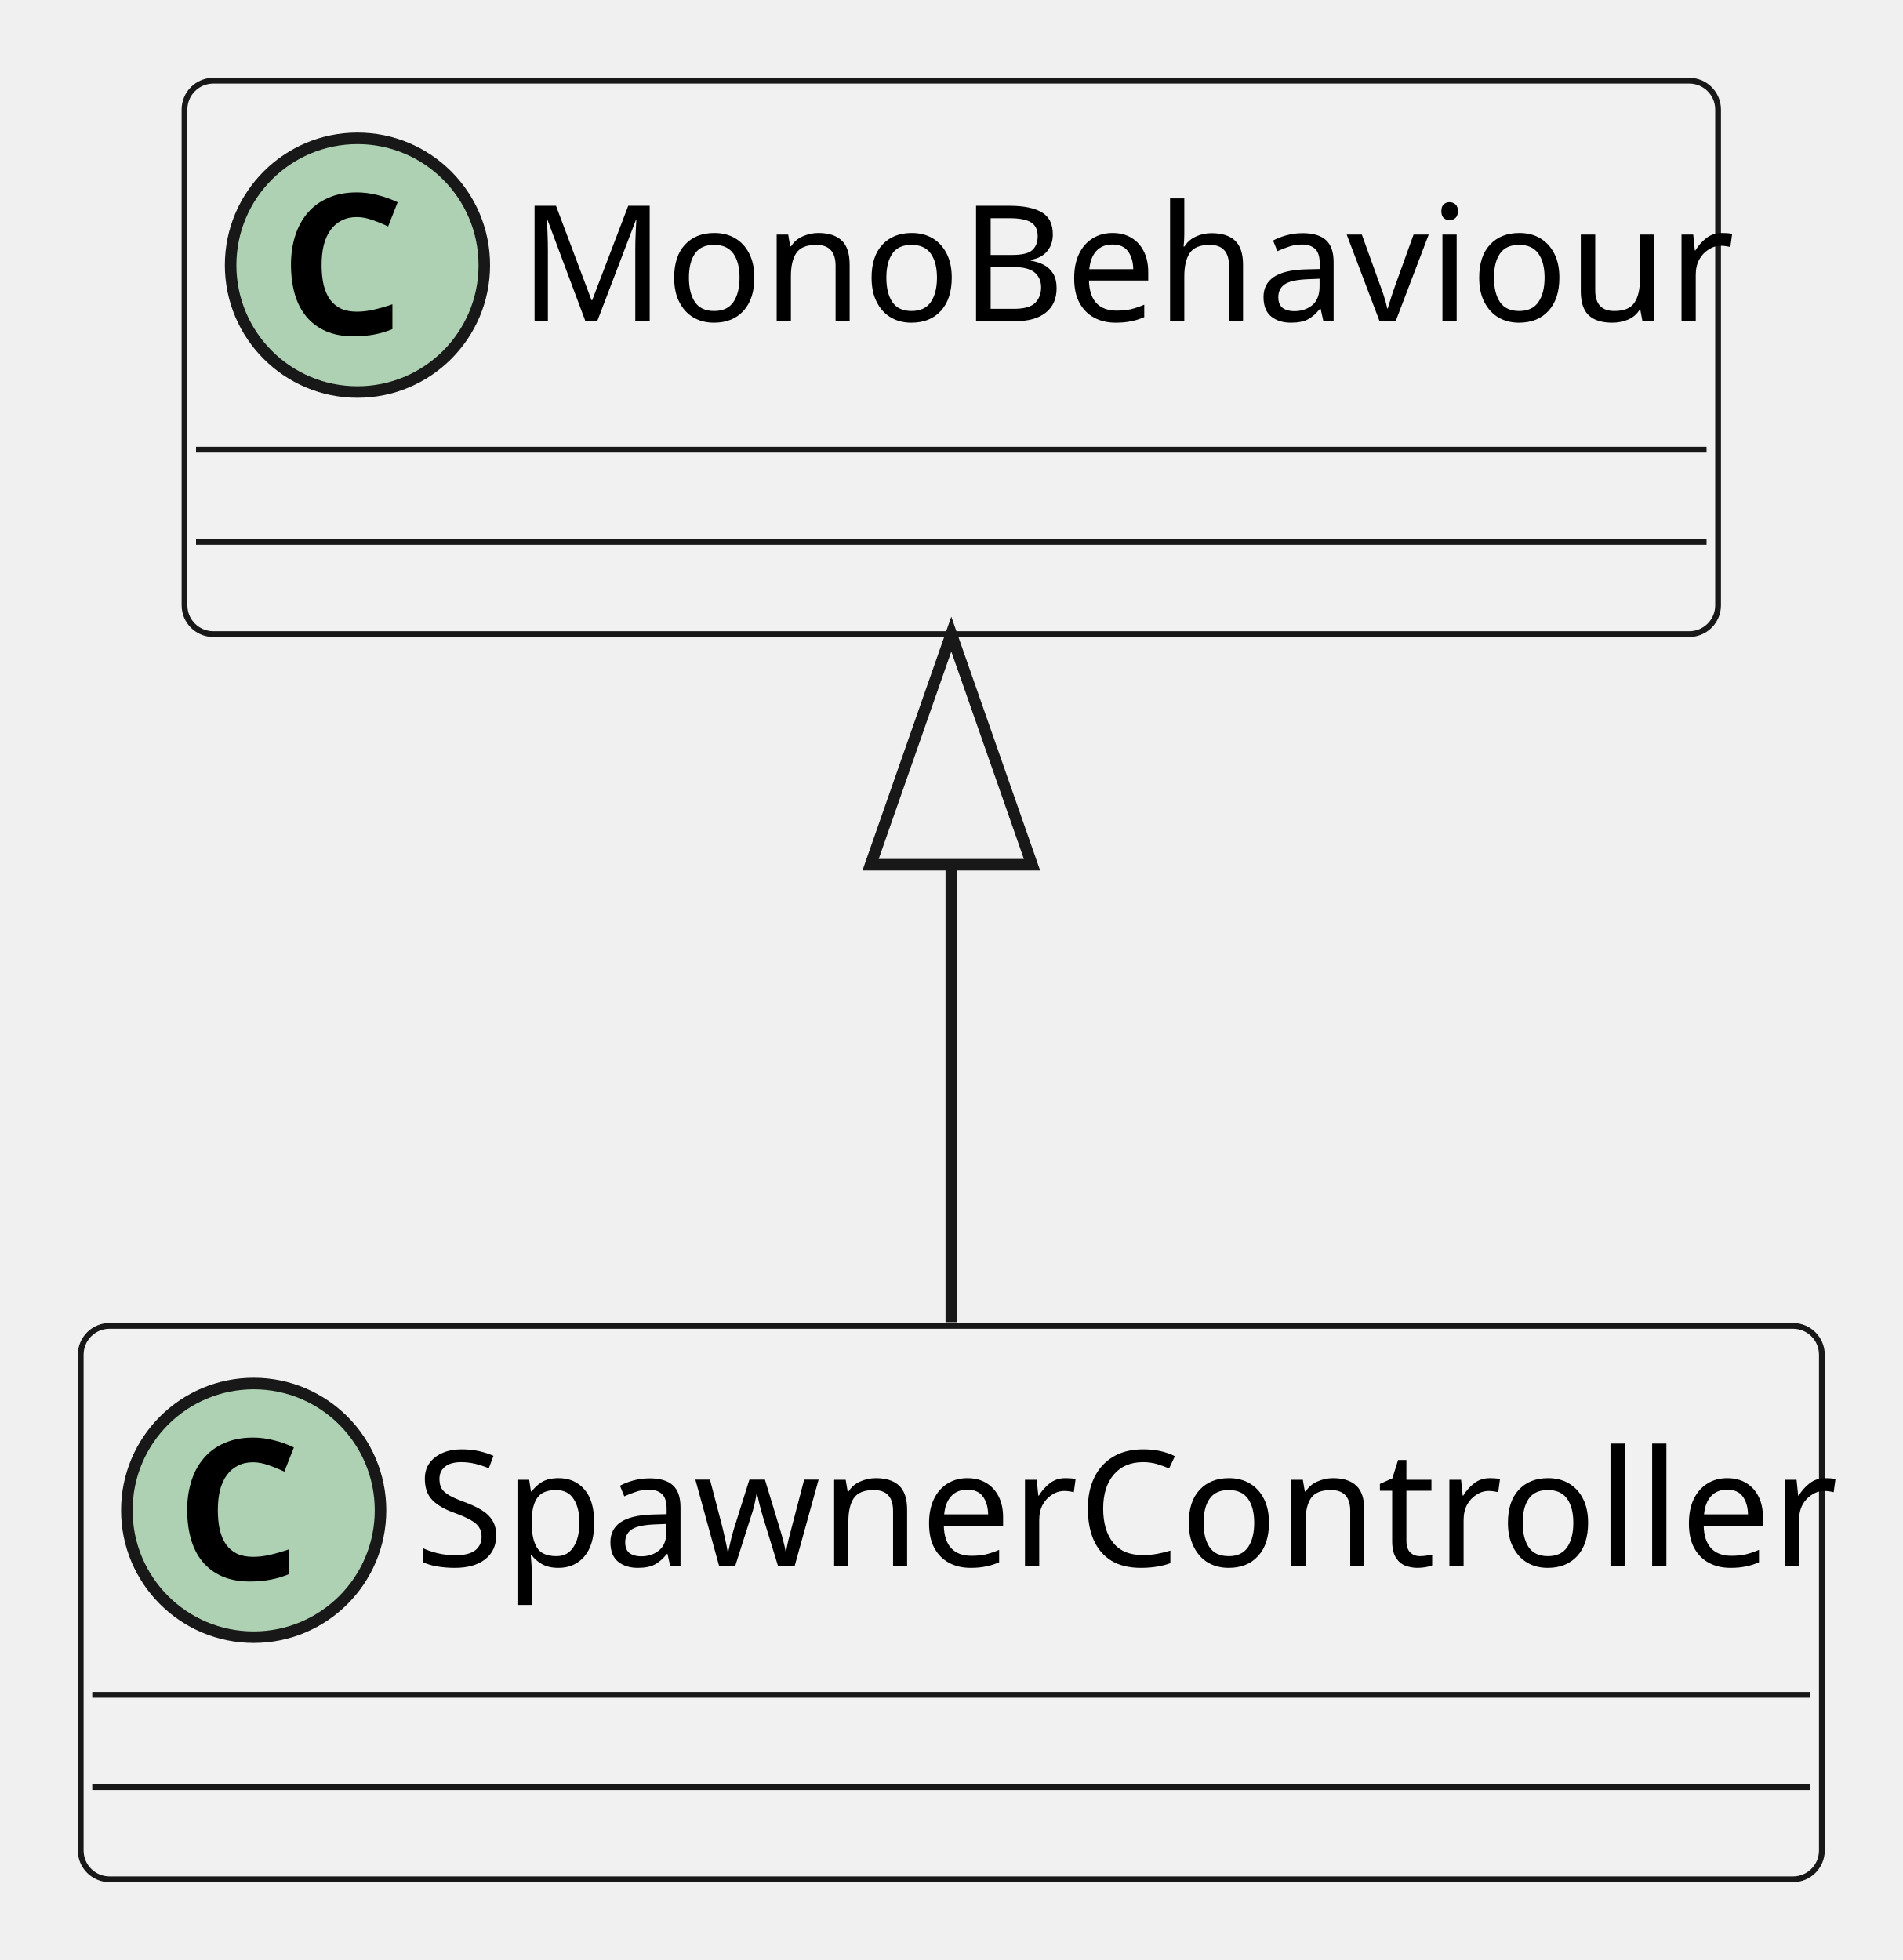
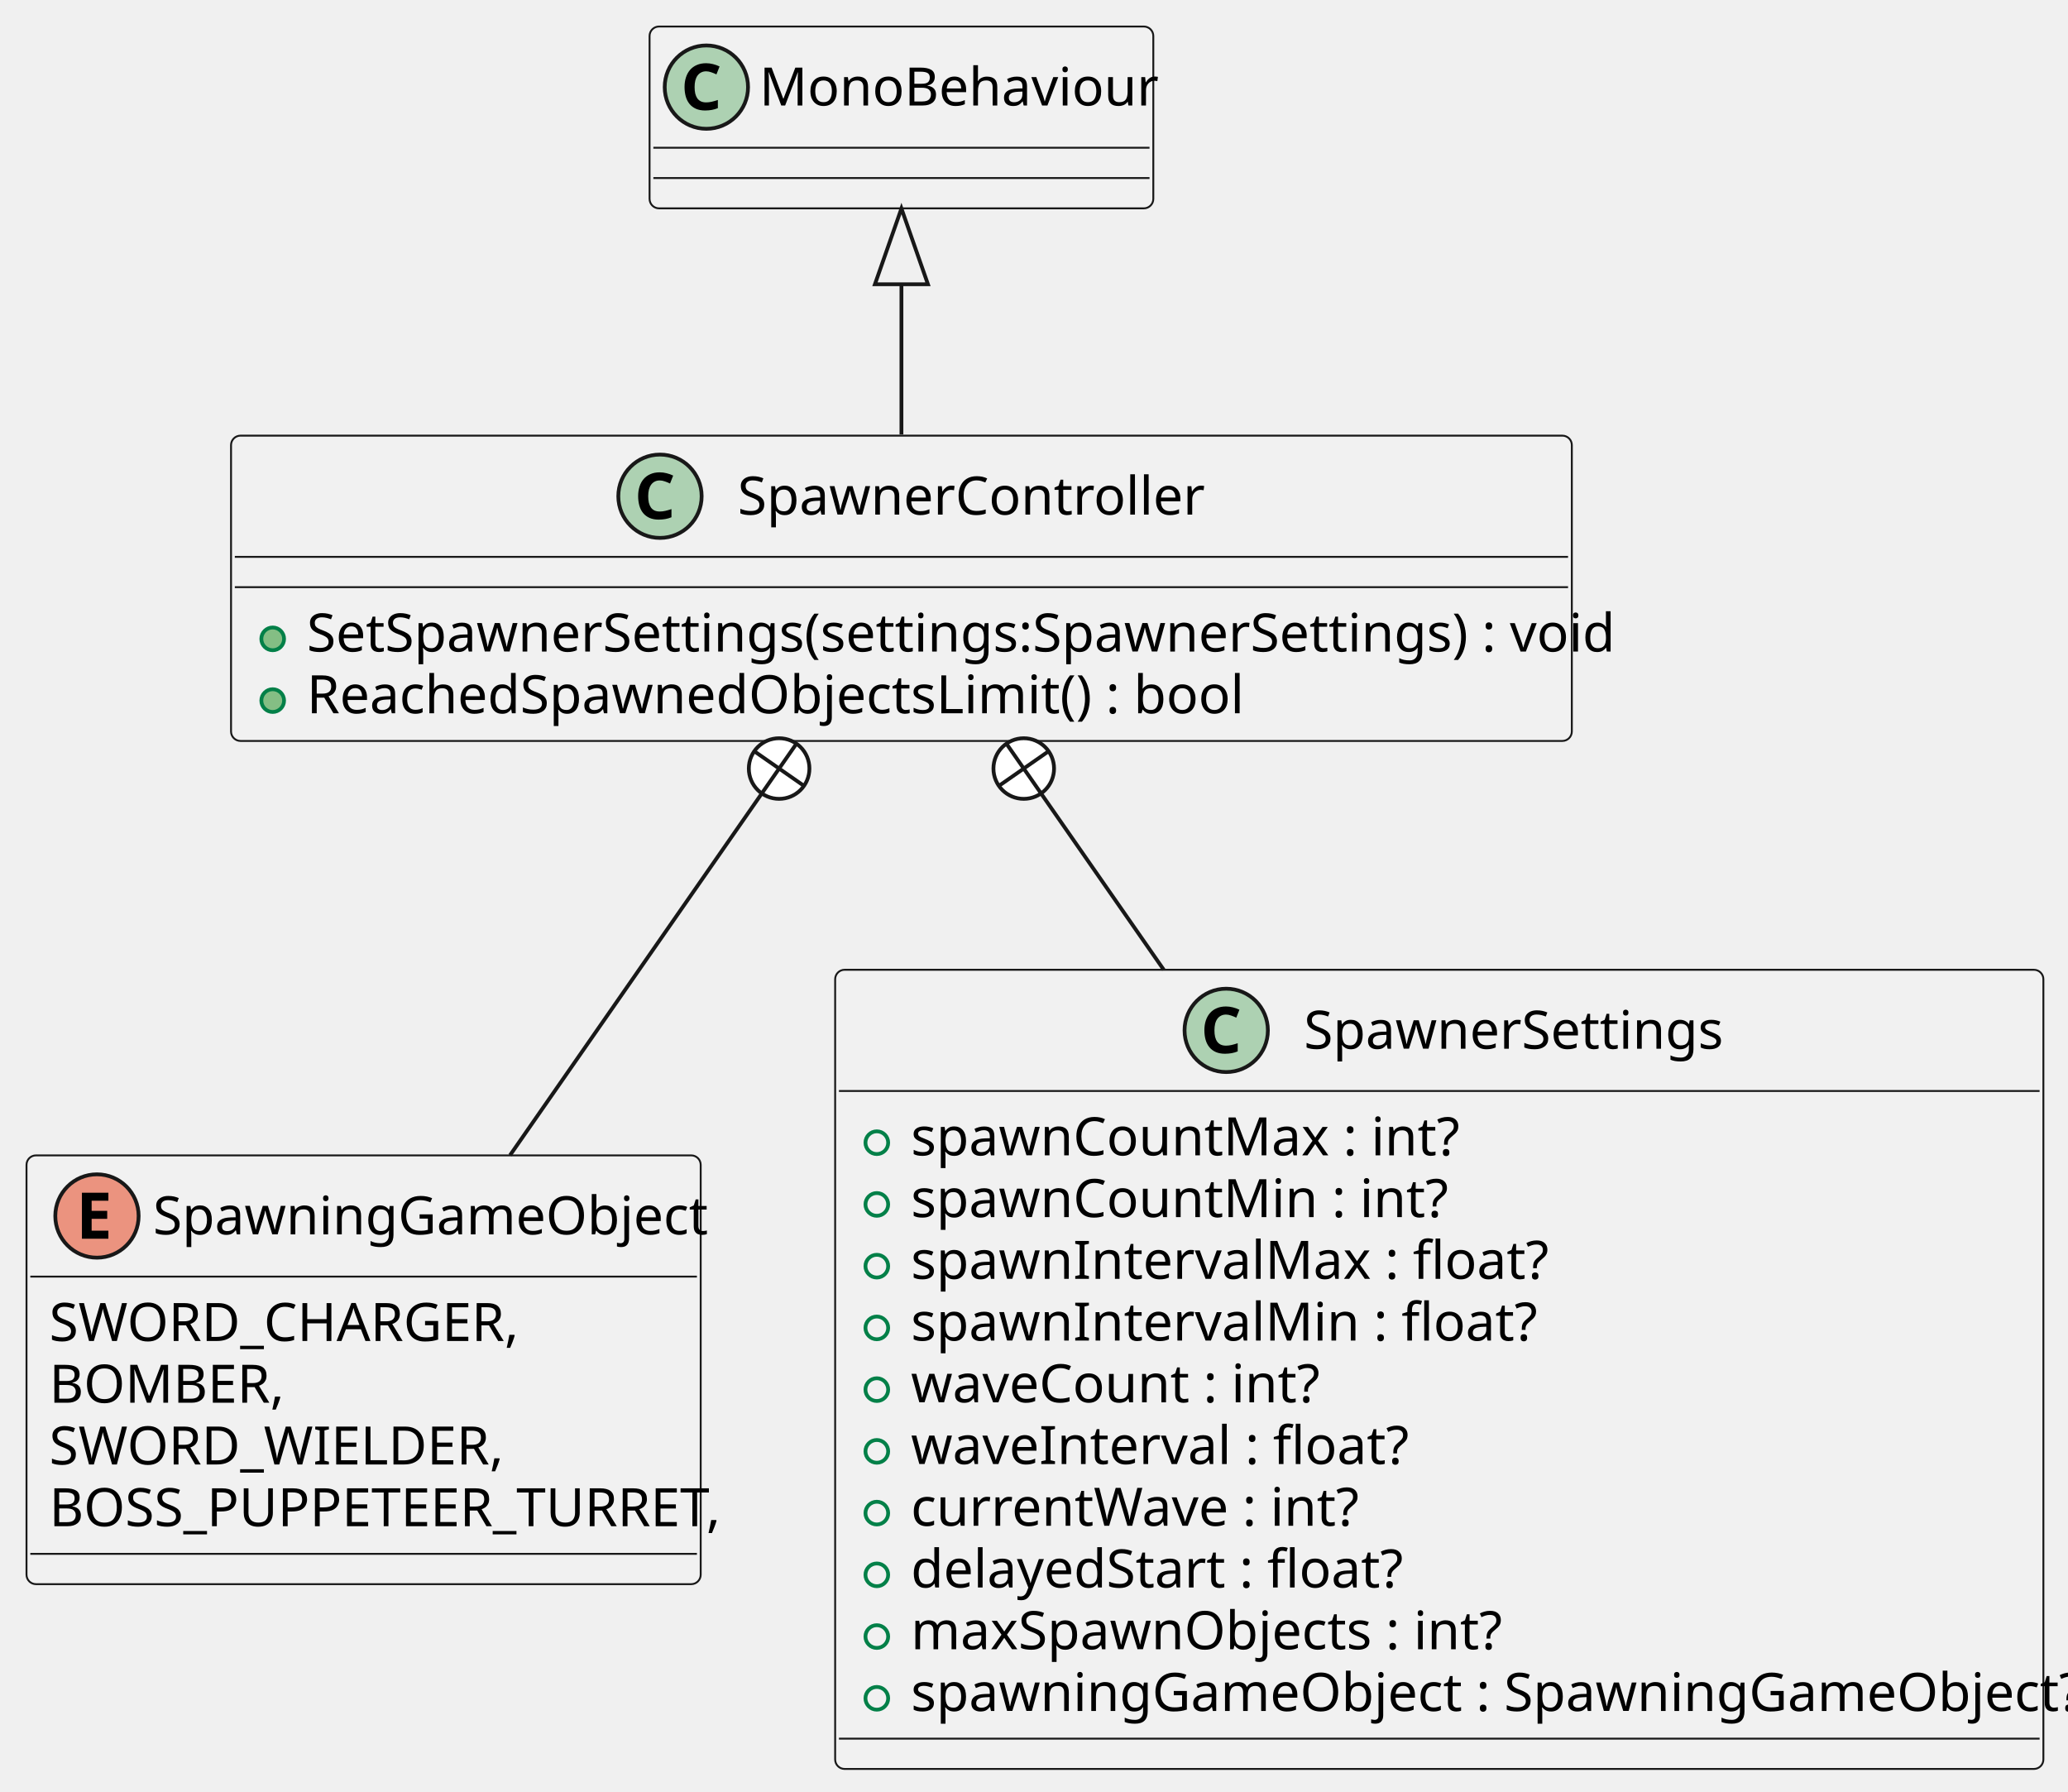
- <svg xmlns="http://www.w3.org/2000/svg" contentStyleType="text/css" height="170px" preserveAspectRatio="none" style="width:165px;height:170px;background:#FFFFFF;" version="1.1" viewBox="0 0 165 170" width="165px" zoomAndPan="magnify">
+ <svg xmlns="http://www.w3.org/2000/svg" contentStyleType="text/css" height="473px" preserveAspectRatio="none" style="width:546px;height:473px;background:#FFFFFF;" version="1.1" viewBox="0 0 546 473" width="546px" zoomAndPan="magnify">
  <defs />
  <g>
    <g id="elem_SpawnerController">
-       <rect codeLine="1" fill="#F1F1F1" height="48" id="SpawnerController" rx="2.5" ry="2.5" style="stroke:#181818;stroke-width:0.5;" width="151" x="7" y="115" />
-       <ellipse cx="22" cy="131" fill="#ADD1B2" rx="11" ry="11" style="stroke:#181818;stroke-width:1.0;" />
-       <path d="M21.938,126.828 Q21.188,126.828 20.625,127.125 Q20.062,127.406 19.672,127.938 Q19.281,128.469 19.078,129.25 Q18.891,130.016 18.891,130.969 Q18.891,131.938 19.062,132.703 Q19.25,133.453 19.609,133.969 Q19.984,134.484 20.562,134.766 Q21.141,135.031 21.938,135.031 Q22.672,135.031 23.406,134.859 Q24.156,134.688 25.031,134.391 L25.031,136.547 Q24.625,136.703 24.234,136.828 Q23.844,136.938 23.438,137.016 Q23.031,137.094 22.609,137.125 Q22.188,137.172 21.688,137.172 Q20.281,137.172 19.25,136.719 Q18.234,136.266 17.562,135.453 Q16.891,134.641 16.562,133.5 Q16.234,132.344 16.234,130.953 Q16.234,129.578 16.609,128.422 Q16.984,127.266 17.703,126.438 Q18.422,125.609 19.484,125.156 Q20.547,124.688 21.938,124.688 Q22.844,124.688 23.75,124.922 Q24.656,125.141 25.484,125.547 L24.656,127.641 Q23.969,127.312 23.281,127.078 Q22.594,126.828 21.938,126.828 Z " fill="#000000" />
-       <text fill="#000000" font-family="sans-serif" font-size="14" lengthAdjust="spacing" textLength="119" x="36" y="135.847">SpawnerController</text>
-       <line style="stroke:#181818;stroke-width:0.5;" x1="8" x2="157" y1="147" y2="147" />
-       <line style="stroke:#181818;stroke-width:0.5;" x1="8" x2="157" y1="155" y2="155" />
+       <rect codeLine="1" fill="#F1F1F1" height="80.594" id="SpawnerController" rx="2.5" ry="2.5" style="stroke:#181818;stroke-width:0.5;" width="354" x="61" y="115" />
+       <ellipse cx="174.25" cy="131" fill="#ADD1B2" rx="11" ry="11" style="stroke:#181818;stroke-width:1.0;" />
+       <path d="M174.188,126.828 Q173.438,126.828 172.875,127.125 Q172.312,127.406 171.922,127.938 Q171.531,128.469 171.328,129.25 Q171.141,130.016 171.141,130.969 Q171.141,131.938 171.312,132.703 Q171.5,133.453 171.859,133.969 Q172.234,134.484 172.812,134.766 Q173.391,135.031 174.188,135.031 Q174.922,135.031 175.656,134.859 Q176.406,134.688 177.281,134.391 L177.281,136.547 Q176.875,136.703 176.484,136.828 Q176.094,136.938 175.688,137.016 Q175.281,137.094 174.859,137.125 Q174.438,137.172 173.938,137.172 Q172.531,137.172 171.5,136.719 Q170.484,136.266 169.812,135.453 Q169.141,134.641 168.812,133.5 Q168.484,132.344 168.484,130.953 Q168.484,129.578 168.859,128.422 Q169.234,127.266 169.953,126.438 Q170.672,125.609 171.734,125.156 Q172.797,124.688 174.188,124.688 Q175.094,124.688 176,124.922 Q176.906,125.141 177.734,125.547 L176.906,127.641 Q176.219,127.312 175.531,127.078 Q174.844,126.828 174.188,126.828 Z " fill="#000000" />
+       <text fill="#000000" font-family="sans-serif" font-size="14" lengthAdjust="spacing" textLength="119" x="194.75" y="135.847">SpawnerController</text>
+       <line style="stroke:#181818;stroke-width:0.5;" x1="62" x2="414" y1="147" y2="147" />
+       <line style="stroke:#181818;stroke-width:0.5;" x1="62" x2="414" y1="155" y2="155" />
+       <ellipse cx="72" cy="168.648" fill="#84BE84" rx="3" ry="3" style="stroke:#038048;stroke-width:1.0;" />
+       <text fill="#000000" font-family="sans-serif" font-size="14" lengthAdjust="spacing" textLength="328" x="81" y="171.995">SetSpawnerSettings(settings:SpawnerSettings) : void</text>
+       <ellipse cx="72" cy="184.945" fill="#84BE84" rx="3" ry="3" style="stroke:#038048;stroke-width:1.0;" />
+       <text fill="#000000" font-family="sans-serif" font-size="14" lengthAdjust="spacing" textLength="237" x="81" y="188.292">ReachedSpawnedObjectsLimit() : bool</text>
+     </g>
+     <g id="elem_SpawningGameObject">
+       <rect codeLine="5" fill="#F1F1F1" height="113.188" id="SpawningGameObject" rx="2.5" ry="2.5" style="stroke:#181818;stroke-width:0.5;" width="178" x="7" y="305" />
+       <ellipse cx="25.6" cy="321" fill="#EB937F" rx="11" ry="11" style="stroke:#181818;stroke-width:1.0;" />
+       <path d="M28.616,327 L21.631,327 L21.631,314.859 L28.616,314.859 L28.616,316.969 L24.194,316.969 L24.194,319.641 L28.303,319.641 L28.303,321.75 L24.194,321.75 L24.194,324.875 L28.616,324.875 L28.616,327 Z " fill="#000000" />
+       <text fill="#000000" font-family="sans-serif" font-size="14" lengthAdjust="spacing" textLength="138" x="40.4" y="325.847">SpawningGameObject</text>
+       <line style="stroke:#181818;stroke-width:0.5;" x1="8" x2="184" y1="337" y2="337" />
+       <text fill="#000000" font-family="sans-serif" font-size="14" lengthAdjust="spacing" textLength="117" x="13" y="353.995">SWORD_CHARGER,</text>
+       <text fill="#000000" font-family="sans-serif" font-size="14" lengthAdjust="spacing" textLength="59" x="13" y="370.292">BOMBER,</text>
+       <text fill="#000000" font-family="sans-serif" font-size="14" lengthAdjust="spacing" textLength="113" x="13" y="386.589">SWORD_WIELDER,</text>
+       <text fill="#000000" font-family="sans-serif" font-size="14" lengthAdjust="spacing" textLength="166" x="13" y="402.886">BOSS_PUPPETEER_TURRET,</text>
+       <line style="stroke:#181818;stroke-width:0.5;" x1="8" x2="184" y1="410.188" y2="410.188" />
+     </g>
+     <g id="elem_SpawnerSettings">
+       <rect codeLine="11" fill="#F1F1F1" height="210.969" id="SpawnerSettings" rx="2.5" ry="2.5" style="stroke:#181818;stroke-width:0.5;" width="319" x="220.5" y="256" />
+       <ellipse cx="323.75" cy="272" fill="#ADD1B2" rx="11" ry="11" style="stroke:#181818;stroke-width:1.0;" />
+       <path d="M323.688,267.828 Q322.938,267.828 322.375,268.125 Q321.812,268.406 321.422,268.938 Q321.031,269.469 320.828,270.25 Q320.641,271.016 320.641,271.969 Q320.641,272.938 320.812,273.703 Q321,274.453 321.359,274.969 Q321.734,275.484 322.312,275.766 Q322.891,276.031 323.688,276.031 Q324.422,276.031 325.156,275.859 Q325.906,275.688 326.781,275.391 L326.781,277.547 Q326.375,277.703 325.984,277.828 Q325.594,277.938 325.188,278.016 Q324.781,278.094 324.359,278.125 Q323.938,278.172 323.438,278.172 Q322.031,278.172 321,277.719 Q319.984,277.266 319.312,276.453 Q318.641,275.641 318.312,274.5 Q317.984,273.344 317.984,271.953 Q317.984,270.578 318.359,269.422 Q318.734,268.266 319.453,267.438 Q320.172,266.609 321.234,266.156 Q322.297,265.688 323.688,265.688 Q324.594,265.688 325.5,265.922 Q326.406,266.141 327.234,266.547 L326.406,268.641 Q325.719,268.312 325.031,268.078 Q324.344,267.828 323.688,267.828 Z " fill="#000000" />
+       <text fill="#000000" font-family="sans-serif" font-size="14" lengthAdjust="spacing" textLength="104" x="344.25" y="276.847">SpawnerSettings</text>
+       <line style="stroke:#181818;stroke-width:0.5;" x1="221.5" x2="538.5" y1="288" y2="288" />
+       <ellipse cx="231.5" cy="301.648" fill="none" rx="3" ry="3" style="stroke:#038048;stroke-width:1.0;" />
+       <text fill="#000000" font-family="sans-serif" font-size="14" lengthAdjust="spacing" textLength="137" x="240.5" y="304.995">spawnCountMax : int?</text>
+       <ellipse cx="231.5" cy="317.945" fill="none" rx="3" ry="3" style="stroke:#038048;stroke-width:1.0;" />
+       <text fill="#000000" font-family="sans-serif" font-size="14" lengthAdjust="spacing" textLength="135" x="240.5" y="321.292">spawnCountMin : int?</text>
+       <ellipse cx="231.5" cy="334.242" fill="none" rx="3" ry="3" style="stroke:#038048;stroke-width:1.0;" />
+       <text fill="#000000" font-family="sans-serif" font-size="14" lengthAdjust="spacing" textLength="162" x="240.5" y="337.589">spawnIntervalMax : float?</text>
+       <ellipse cx="231.5" cy="350.539" fill="none" rx="3" ry="3" style="stroke:#038048;stroke-width:1.0;" />
+       <text fill="#000000" font-family="sans-serif" font-size="14" lengthAdjust="spacing" textLength="160" x="240.5" y="353.886">spawnIntervalMin : float?</text>
+       <ellipse cx="231.5" cy="366.836" fill="none" rx="3" ry="3" style="stroke:#038048;stroke-width:1.0;" />
+       <text fill="#000000" font-family="sans-serif" font-size="14" lengthAdjust="spacing" textLength="104" x="240.5" y="370.183">waveCount : int?</text>
+       <ellipse cx="231.5" cy="383.133" fill="none" rx="3" ry="3" style="stroke:#038048;stroke-width:1.0;" />
+       <text fill="#000000" font-family="sans-serif" font-size="14" lengthAdjust="spacing" textLength="129" x="240.5" y="386.479">waveInterval : float?</text>
+       <ellipse cx="231.5" cy="399.43" fill="none" rx="3" ry="3" style="stroke:#038048;stroke-width:1.0;" />
+       <text fill="#000000" font-family="sans-serif" font-size="14" lengthAdjust="spacing" textLength="116" x="240.5" y="402.776">currentWave : int?</text>
+       <ellipse cx="231.5" cy="415.727" fill="none" rx="3" ry="3" style="stroke:#038048;stroke-width:1.0;" />
+       <text fill="#000000" font-family="sans-serif" font-size="14" lengthAdjust="spacing" textLength="127" x="240.5" y="419.073">delayedStart : float?</text>
+       <ellipse cx="231.5" cy="432.023" fill="none" rx="3" ry="3" style="stroke:#038048;stroke-width:1.0;" />
+       <text fill="#000000" font-family="sans-serif" font-size="14" lengthAdjust="spacing" textLength="149" x="240.5" y="435.37">maxSpawnObjects : int?</text>
+       <ellipse cx="231.5" cy="448.32" fill="none" rx="3" ry="3" style="stroke:#038048;stroke-width:1.0;" />
+       <text fill="#000000" font-family="sans-serif" font-size="14" lengthAdjust="spacing" textLength="293" x="240.5" y="451.667">spawningGameObject : SpawningGameObject?</text>
+       <line style="stroke:#181818;stroke-width:0.5;" x1="221.5" x2="538.5" y1="458.969" y2="458.969" />
    </g>
    <g id="elem_MonoBehaviour">
-       <rect fill="#F1F1F1" height="48" id="MonoBehaviour" rx="2.5" ry="2.5" style="stroke:#181818;stroke-width:0.5;" width="133" x="16" y="7" />
-       <ellipse cx="31" cy="23" fill="#ADD1B2" rx="11" ry="11" style="stroke:#181818;stroke-width:1.0;" />
-       <path d="M30.938,18.828 Q30.188,18.828 29.625,19.125 Q29.062,19.406 28.672,19.938 Q28.281,20.469 28.078,21.25 Q27.891,22.016 27.891,22.969 Q27.891,23.938 28.062,24.703 Q28.25,25.453 28.609,25.969 Q28.984,26.484 29.562,26.766 Q30.141,27.031 30.938,27.031 Q31.672,27.031 32.406,26.859 Q33.156,26.688 34.031,26.391 L34.031,28.547 Q33.625,28.703 33.234,28.828 Q32.844,28.938 32.438,29.016 Q32.031,29.094 31.609,29.125 Q31.188,29.172 30.688,29.172 Q29.281,29.172 28.25,28.719 Q27.234,28.266 26.562,27.453 Q25.891,26.641 25.562,25.5 Q25.234,24.344 25.234,22.953 Q25.234,21.578 25.609,20.422 Q25.984,19.266 26.703,18.438 Q27.422,17.609 28.484,17.156 Q29.547,16.688 30.938,16.688 Q31.844,16.688 32.75,16.922 Q33.656,17.141 34.484,17.547 L33.656,19.641 Q32.969,19.312 32.281,19.078 Q31.594,18.828 30.938,18.828 Z " fill="#000000" />
-       <text fill="#000000" font-family="sans-serif" font-size="14" lengthAdjust="spacing" textLength="101" x="45" y="27.847">MonoBehaviour</text>
-       <line style="stroke:#181818;stroke-width:0.5;" x1="17" x2="148" y1="39" y2="39" />
-       <line style="stroke:#181818;stroke-width:0.5;" x1="17" x2="148" y1="47" y2="47" />
+       <rect fill="#F1F1F1" height="48" id="MonoBehaviour" rx="2.5" ry="2.5" style="stroke:#181818;stroke-width:0.5;" width="133" x="171.5" y="7" />
+       <ellipse cx="186.5" cy="23" fill="#ADD1B2" rx="11" ry="11" style="stroke:#181818;stroke-width:1.0;" />
+       <path d="M186.438,18.828 Q185.688,18.828 185.125,19.125 Q184.562,19.406 184.172,19.938 Q183.781,20.469 183.578,21.25 Q183.391,22.016 183.391,22.969 Q183.391,23.938 183.562,24.703 Q183.75,25.453 184.109,25.969 Q184.484,26.484 185.062,26.766 Q185.641,27.031 186.438,27.031 Q187.172,27.031 187.906,26.859 Q188.656,26.688 189.531,26.391 L189.531,28.547 Q189.125,28.703 188.734,28.828 Q188.344,28.938 187.938,29.016 Q187.531,29.094 187.109,29.125 Q186.688,29.172 186.188,29.172 Q184.781,29.172 183.75,28.719 Q182.734,28.266 182.062,27.453 Q181.391,26.641 181.062,25.5 Q180.734,24.344 180.734,22.953 Q180.734,21.578 181.109,20.422 Q181.484,19.266 182.203,18.438 Q182.922,17.609 183.984,17.156 Q185.047,16.688 186.438,16.688 Q187.344,16.688 188.25,16.922 Q189.156,17.141 189.984,17.547 L189.156,19.641 Q188.469,19.312 187.781,19.078 Q187.094,18.828 186.438,18.828 Z " fill="#000000" />
+       <text fill="#000000" font-family="sans-serif" font-size="14" lengthAdjust="spacing" textLength="101" x="200.5" y="27.847">MonoBehaviour</text>
+       <line style="stroke:#181818;stroke-width:0.5;" x1="172.5" x2="303.5" y1="39" y2="39" />
+       <line style="stroke:#181818;stroke-width:0.5;" x1="172.5" x2="303.5" y1="47" y2="47" />
    </g>
    <g id="link_MonoBehaviour_SpawnerController">
-       <path codeLine="3" d="M82.5,75.02 C82.5,88.58 82.5,103.04 82.5,114.68 " fill="none" id="MonoBehaviour-backto-SpawnerController" style="stroke:#181818;stroke-width:1.0;" />
-       <polygon fill="none" points="75.5,75,82.5,55,89.5,75,75.5,75" style="stroke:#181818;stroke-width:1.0;" />
+       <path codeLine="23" d="M238,75.14 C238,88 238,102.04 238,114.69 " fill="none" id="MonoBehaviour-backto-SpawnerController" style="stroke:#181818;stroke-width:1.0;" />
+       <polygon fill="none" points="231,75.04,238,55.04,245,75.04,231,75.04" style="stroke:#181818;stroke-width:1.0;" />
+     </g>
+     <g id="link_SpawnerController_SpawningGameObject">
+       <path codeLine="24" d="M201.55,208.86 C181.06,238.3 155.5,275.03 134.66,304.96 " fill="none" id="SpawnerController-backto-SpawningGameObject" style="stroke:#181818;stroke-width:1.0;" />
+       <ellipse cx="205.706" cy="202.883" fill="#FFFFFF" rx="8" ry="8" style="stroke:#181818;stroke-width:1.0;" />
+       <line style="stroke:#181818;stroke-width:1.0;" x1="201.132" x2="210.28" y1="209.447" y2="196.32" />
+       <line style="stroke:#181818;stroke-width:1.0;" x1="199.143" x2="212.27" y1="198.31" y2="207.457" />
+     </g>
+     <g id="link_SpawnerController_SpawnerSettings">
+       <path codeLine="25" d="M274.58,209.05 C284.64,223.51 295.92,239.71 307.25,255.99 " fill="none" id="SpawnerController-backto-SpawnerSettings" style="stroke:#181818;stroke-width:1.0;" />
+       <ellipse cx="270.294" cy="202.883" fill="#FFFFFF" rx="8" ry="8" style="stroke:#181818;stroke-width:1.0;" />
+       <line style="stroke:#181818;stroke-width:1.0;" x1="274.868" x2="265.72" y1="209.447" y2="196.32" />
+       <line style="stroke:#181818;stroke-width:1.0;" x1="263.73" x2="276.857" y1="207.457" y2="198.31" />
    </g>
  </g>
</svg>
